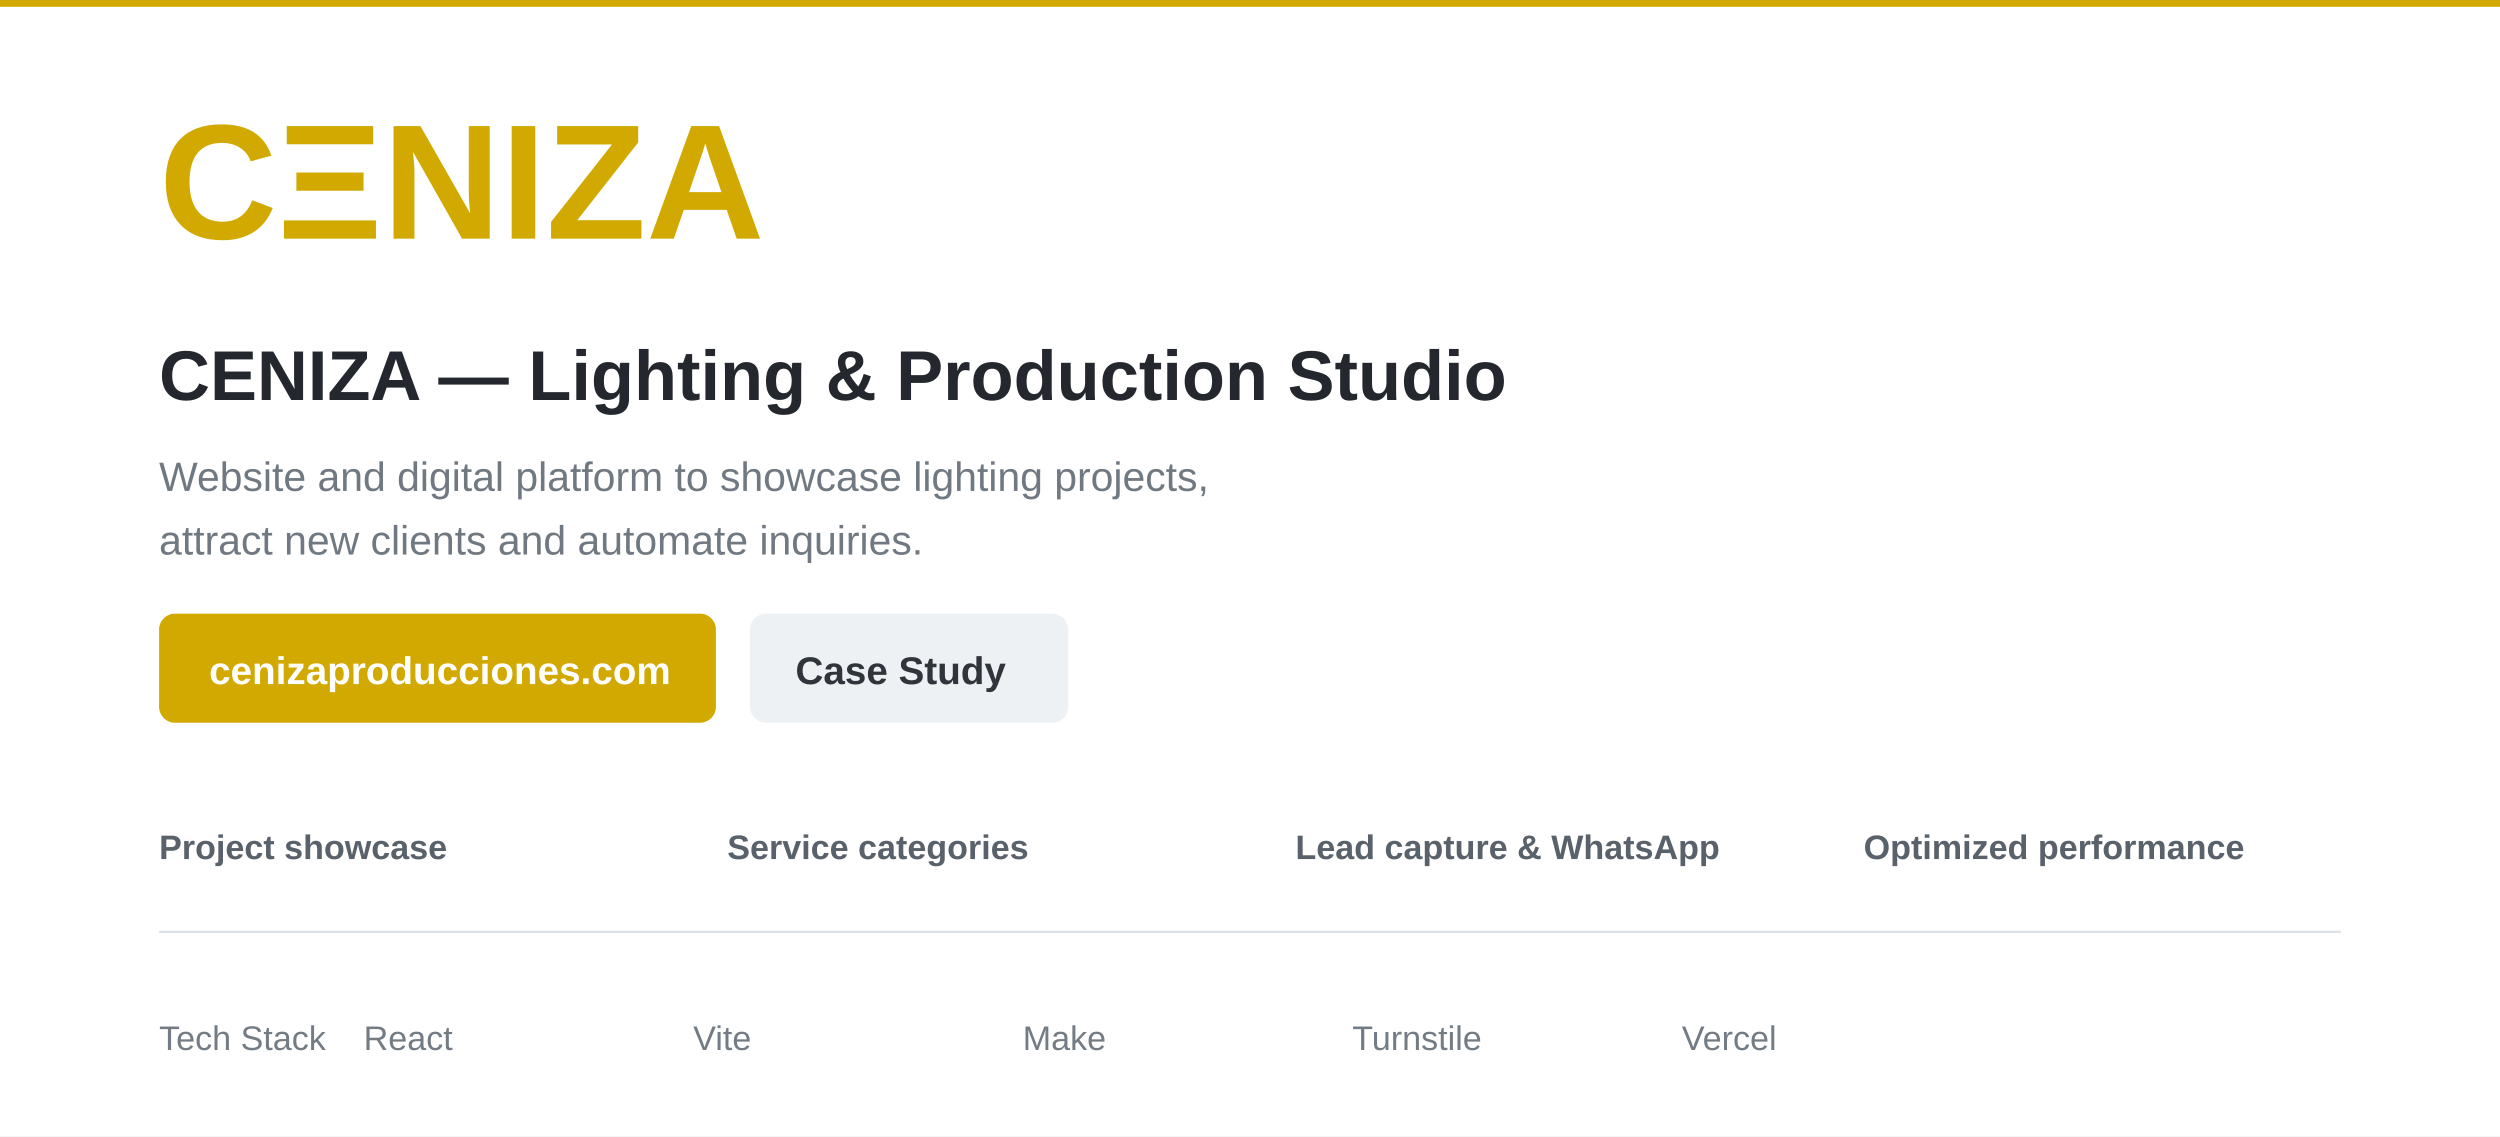
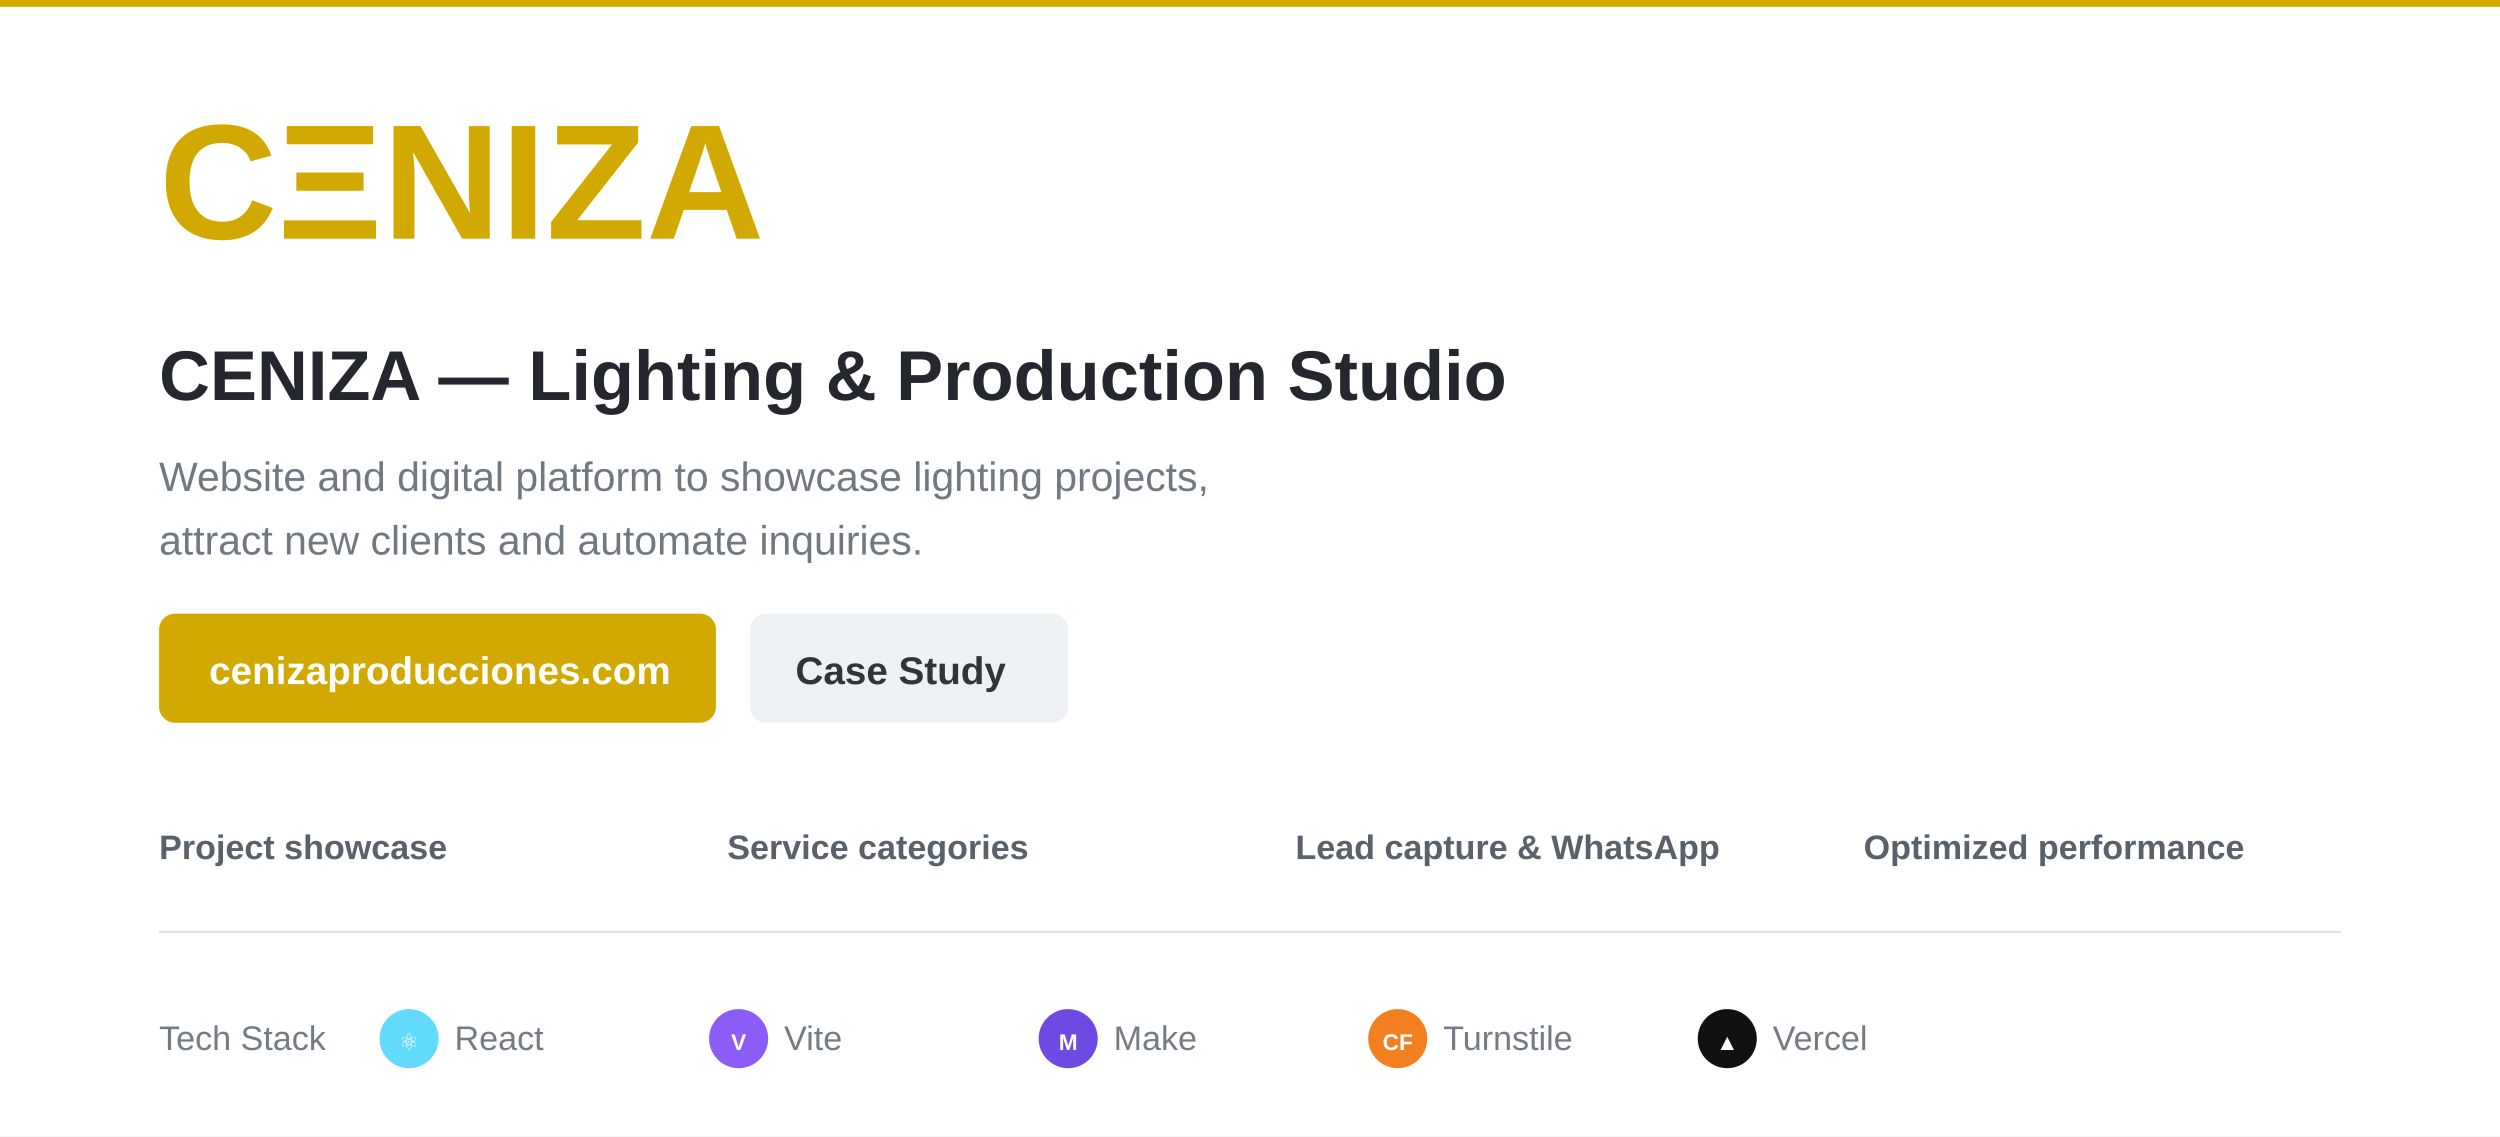
<svg xmlns="http://www.w3.org/2000/svg" width="1100" height="500" viewBox="0 0 1100 500">
  <style>.title{font:700 31px Arial,sans-serif;fill:#24282e}.desc{font:18px Arial,sans-serif;fill:#707981}.cap{font:600 15px Arial,sans-serif;fill:#59626b}.stack{font:15px Arial,sans-serif;fill:#737c84}.btn{font:700 17px Arial,sans-serif}.logo{font:700 72px Arial,sans-serif;fill:#D2A900}</style>
  <rect width="1100" height="500" fill="#fff" />
  <rect x="0" width="1100" height="3" fill="#D2A900" />
  <text x="70" y="105" class="logo">CΞNIZA</text>
  <text x="70" y="176" class="title">CENIZA — Lighting &amp; Production Studio</text>
  <text x="70" y="216" class="desc">Website and digital platform to showcase lighting projects,</text>
  <text x="70" y="244" class="desc">attract new clients and automate inquiries.</text>
  <rect x="70" y="270" width="245" height="48" rx="7" fill="#D2A900" />
  <text x="92" y="301" class="btn" fill="#fff">cenizaproducciones.com</text>
  <rect x="330" y="270" width="140" height="48" rx="7" fill="#EEF1F4" />
  <text x="350" y="301" class="btn" fill="#30353B">Case Study</text>
  <text x="70" y="378" class="cap">Project showcase</text>
  <text x="320" y="378" class="cap">Service categories</text>
  <text x="570" y="378" class="cap">Lead capture &amp; WhatsApp</text>
  <text x="820" y="378" class="cap">Optimized performance</text>
  <line x1="70" y1="410" x2="1030" y2="410" stroke="#DDE2E7" />
  <text x="70" y="462" class="stack">Tech Stack</text>
-   <text x="160" y="462" class="stack">React</text>
-   <text x="305" y="462" class="stack">Vite</text>
-   <text x="450" y="462" class="stack">Make</text>
-   <text x="595" y="462" class="stack">Turnstile</text>
-   <text x="740" y="462" class="stack">Vercel</text>
+   <circle cx="180" cy="457" r="13" fill="#61DAFB" />
+   <text x="180" y="462" text-anchor="middle" style="font:700 10px Arial,sans-serif;fill:#fff">⚛</text>
+   <text x="200" y="462" class="stack">React</text>
+   <circle cx="325" cy="457" r="13" fill="#8B5CF6" />
+   <text x="325" y="462" text-anchor="middle" style="font:700 10px Arial,sans-serif;fill:#fff">V</text>
+   <text x="345" y="462" class="stack">Vite</text>
+   <circle cx="470" cy="457" r="13" fill="#6E4AE2" />
+   <text x="470" y="462" text-anchor="middle" style="font:700 10px Arial,sans-serif;fill:#fff">M</text>
+   <text x="490" y="462" class="stack">Make</text>
+   <circle cx="615" cy="457" r="13" fill="#F38020" />
+   <text x="615" y="462" text-anchor="middle" style="font:700 10px Arial,sans-serif;fill:#fff">CF</text>
+   <text x="635" y="462" class="stack">Turnstile</text>
+   <circle cx="760" cy="457" r="13" fill="#111" />
+   <text x="760" y="462" text-anchor="middle" style="font:700 10px Arial,sans-serif;fill:#fff">▲</text>
+   <text x="780" y="462" class="stack">Vercel</text>
</svg>
